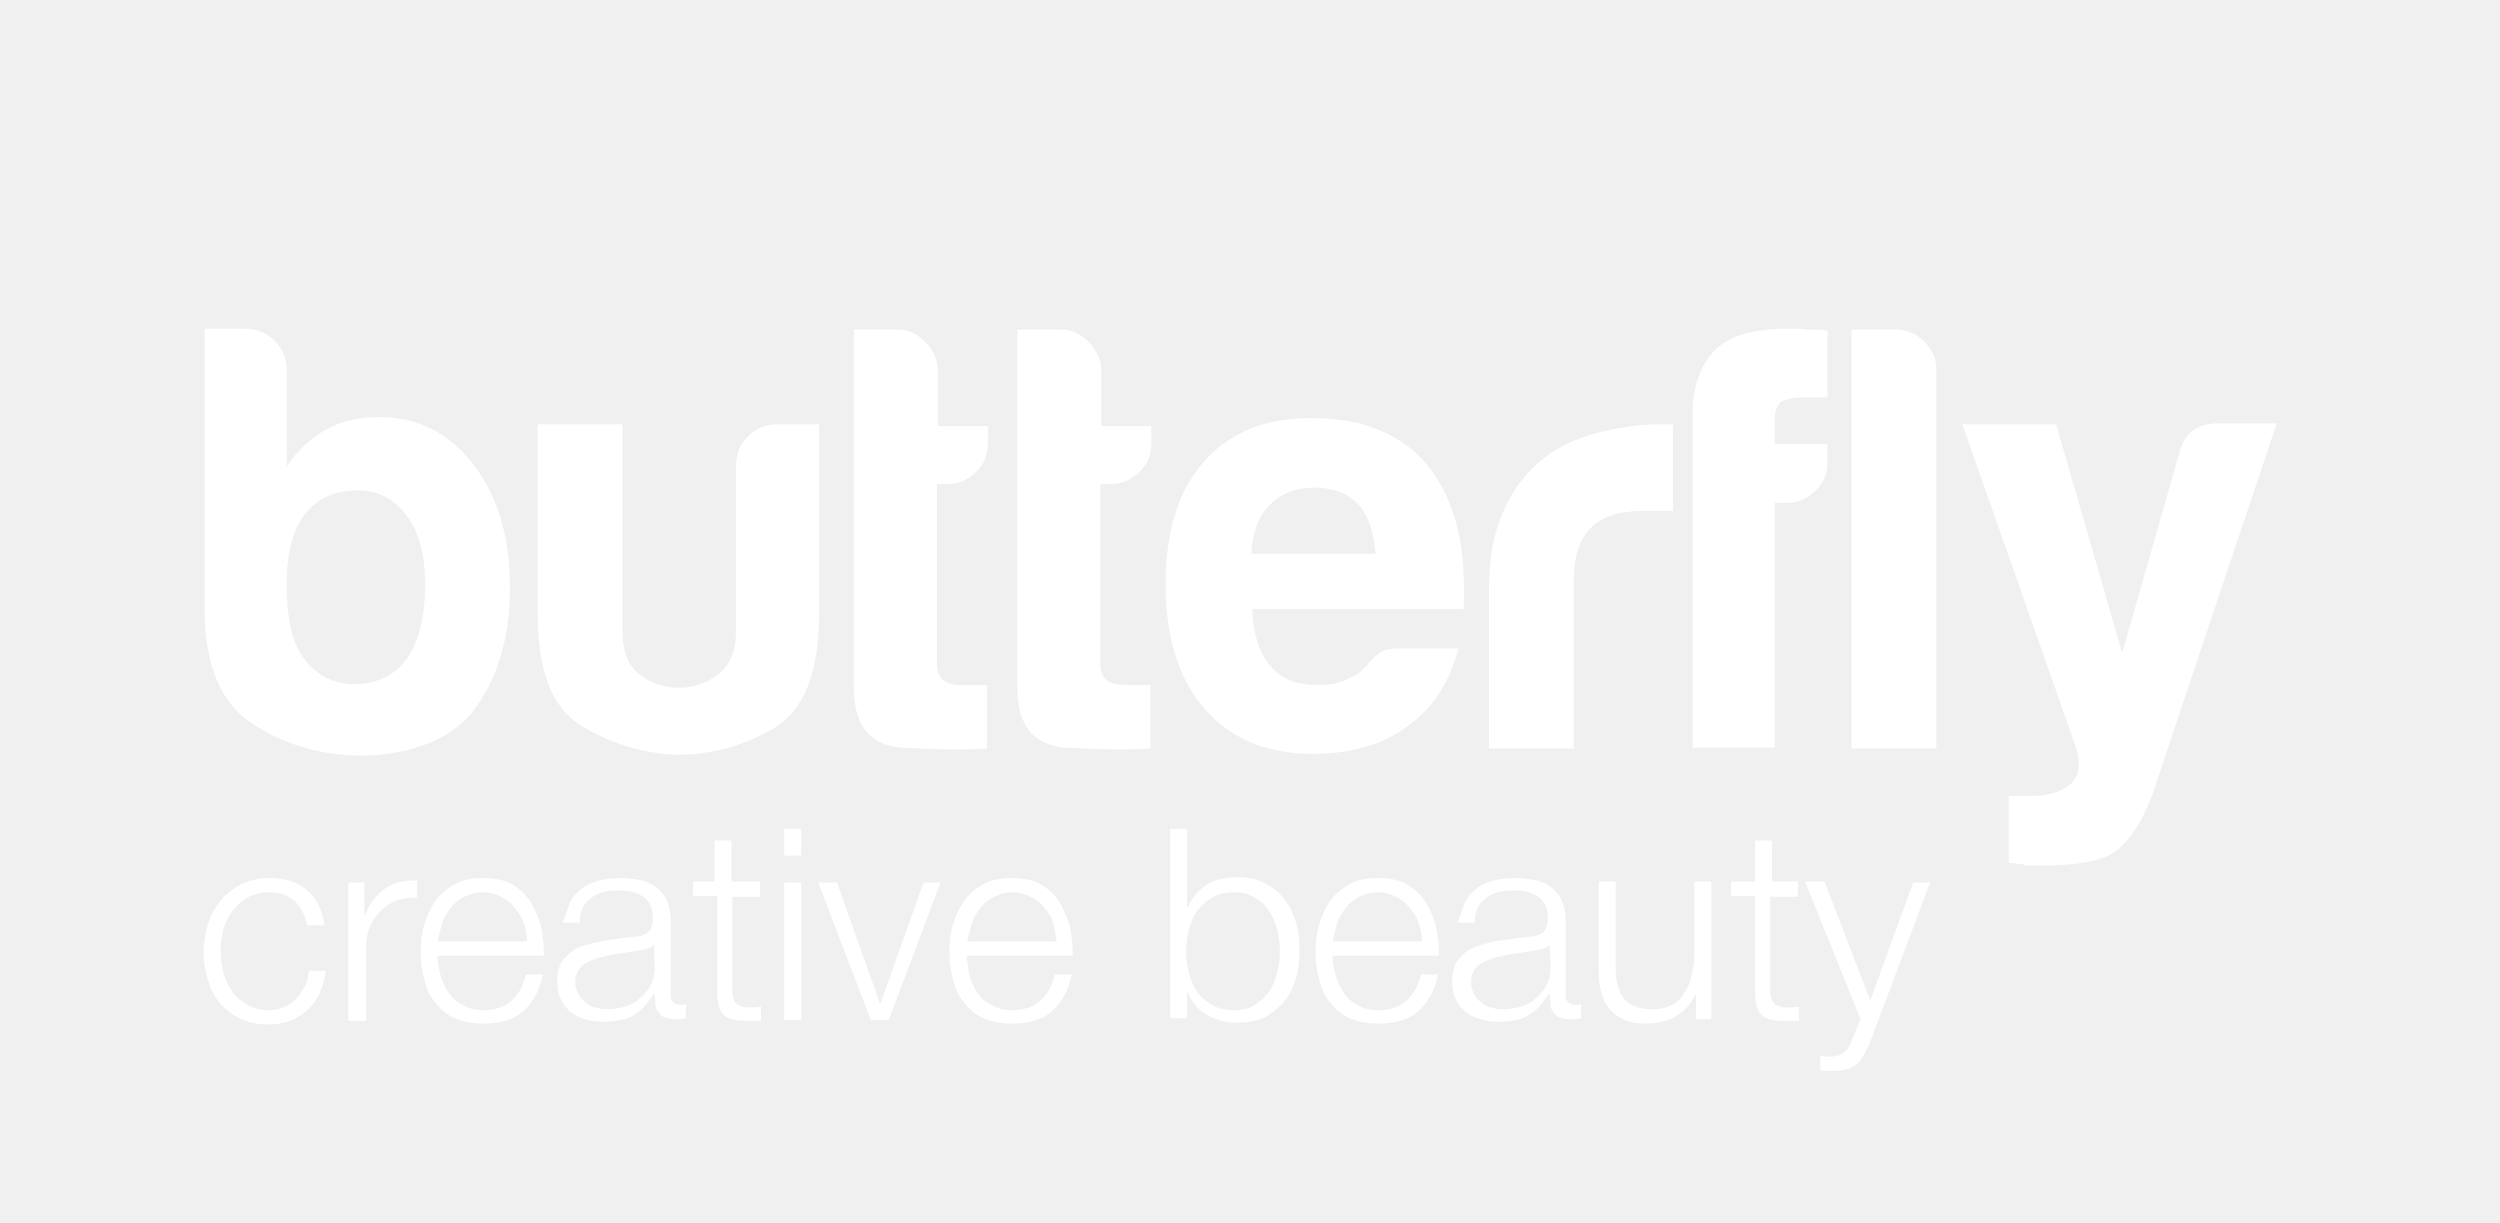
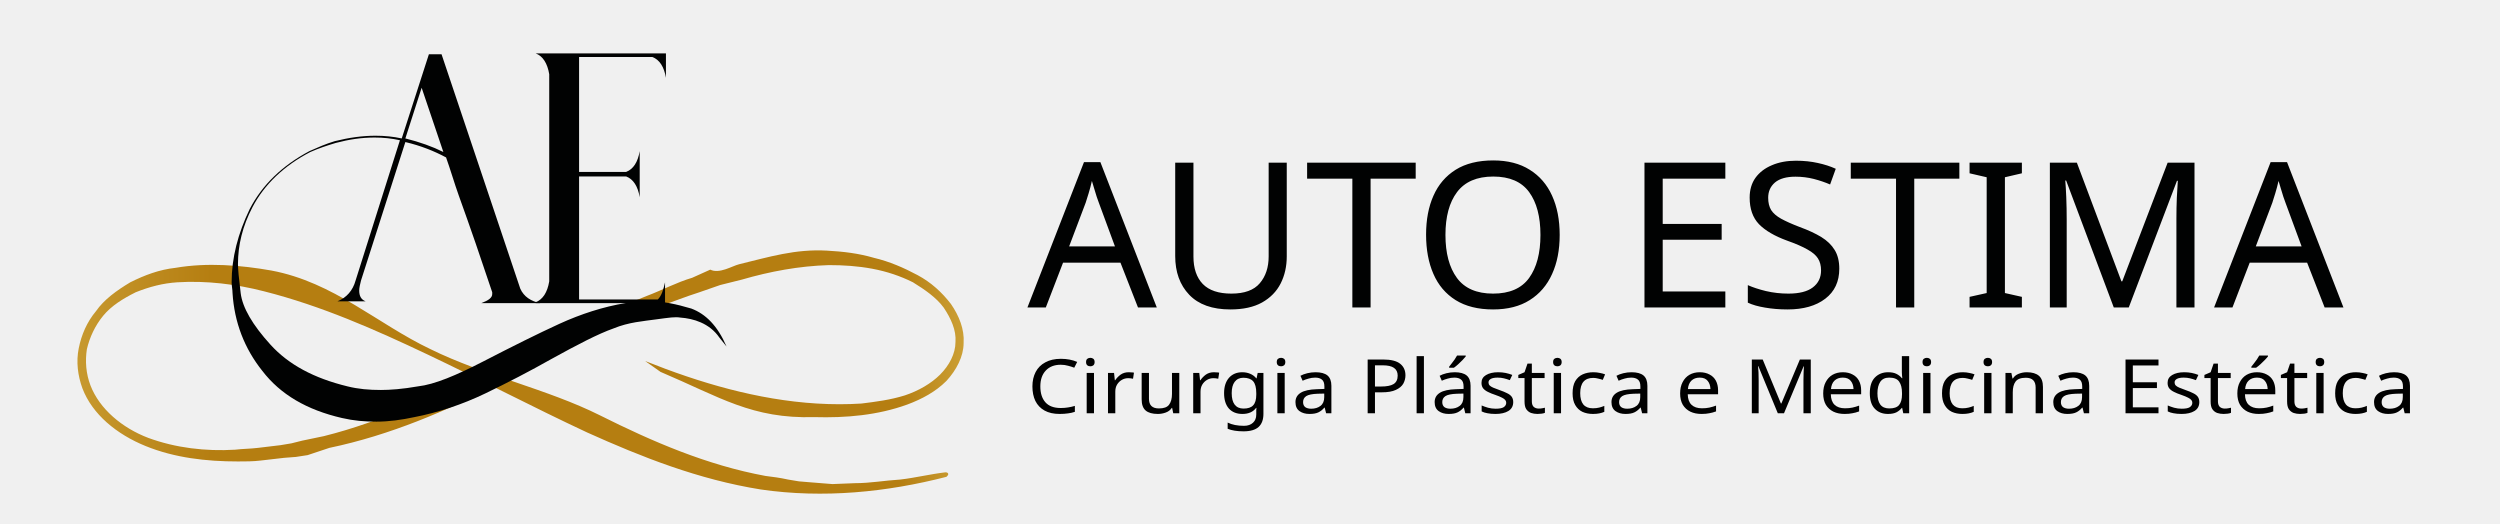
- <svg xmlns="http://www.w3.org/2000/svg" version="1.1" x="0px" y="0px" viewBox="0 0 279.9 136.9" style="enable-background:new 0 0 279.9 136.9;" xml:space="preserve">
+ <svg xmlns="http://www.w3.org/2000/svg" version="1.1" id="Layer_1" x="0px" y="0px" viewBox="0 0 276.3 57.9" style="enable-background:new 0 0 276.3 57.9;" xml:space="preserve">
  <style type="text/css">
- 	.st0{fill:#FFFFFF;}
+ 	.st0{fill:url(#SVGID_1_);}
+ 	.st1{fill:#010202;}
+ 	.st2{font-family:'Helvetica-Light';}
+ 	.st3{font-size:8.306px;}
+ 	.st4{font-family:'OriyaMN';}
+ 	.st5{font-size:22.403px;}
</style>
-   <g id="BG">
- </g>
-   <g id="graphics">
+   <g>
+     <linearGradient id="SVGID_1_" gradientUnits="userSpaceOnUse" x1="8.521" y1="41.152" x2="106.812" y2="41.152">
+       <stop offset="0" style="stop-color:#C7992F" />
+       <stop offset="0.151" style="stop-color:#B57E11" />
+       <stop offset="0.926" style="stop-color:#B57E11" />
+       <stop offset="0.935" style="stop-color:#B88317" />
+       <stop offset="1" style="stop-color:#CDA136" />
+     </linearGradient>
+     <path class="st0" d="M71.3,39.9c6,2.4,12.4,4.3,19,4.7c1.7,0.1,3.3,0.1,4.9,0c1.6-0.2,3.2-0.4,4.8-0.9c1.5-0.5,2.9-1.3,3.9-2.3   c1-1,1.7-2.3,1.7-3.6c0.1-1.3-0.5-2.6-1.3-3.8c-0.8-1.1-2.1-2-3.4-2.8c-1.4-0.7-2.9-1.2-4.5-1.5c-1.6-0.3-3.2-0.4-4.8-0.4   c-3.3,0.1-6.5,0.7-9.6,1.6c-0.8,0.2-1.6,0.4-2.4,0.6l-2.3,0.8c-1.6,0.5-3,1.1-4.6,1.6c-6,2.4-11.6,5.5-17.5,8.5   c-5.8,3-12.1,5.7-18.8,7.1L34,50.3l-1.3,0.2l-1.3,0.1l-2.6,0.3C28,51,27.1,51,26.3,51c-3.5,0-7-0.4-10.2-1.7   c-3.2-1.3-5.9-3.5-7-6.4c-0.5-1.4-0.7-2.9-0.4-4.4c0.3-1.5,0.9-2.9,1.9-4.1c0.9-1.3,2.3-2.3,3.8-3.2c1.6-0.8,3.2-1.4,5-1.6   c3.5-0.6,7.2-0.3,10.6,0.3c6.9,1.3,11.7,5.9,17.6,8.7c5.9,2.9,12.9,4.4,18.7,7.3c5.8,2.9,11.8,5.5,18.3,6.7   c0.8,0.1,1.6,0.2,2.5,0.4l1.2,0.2l1.2,0.1l2.5,0.2l2.5-0.1c1.7,0,3.3-0.3,5-0.4c1.7-0.2,3.3-0.6,5-0.8l0,0c0.2,0,0.3,0.1,0.3,0.2   c0,0.1-0.1,0.2-0.2,0.3C98,54.4,91,55.1,84.1,54.1c-6.9-1.1-13.2-3.6-19.2-6.3c-6-2.8-11.7-5.8-17.6-8.6c-5.9-2.8-11.8-5.4-18.1-7   c-3.1-0.8-6.4-1.2-9.6-1c-1.6,0.1-3.1,0.5-4.6,1.1c-1.4,0.7-2.7,1.5-3.6,2.6c-0.9,1.1-1.5,2.4-1.8,3.7c-0.2,1.3-0.1,2.7,0.4,4   c1,2.6,3.5,4.7,6.4,5.8c3,1.1,6.3,1.5,9.6,1.3c0.8-0.1,1.7-0.1,2.5-0.2l2.5-0.3l1.2-0.2l1.2-0.3l2.4-0.5c6.4-1.6,12.3-4.4,17.9-7.5   c5.6-3.1,11.6-5.5,17.8-8c1.6-0.6,3.3-1.5,5-2l2-0.9c1,0.5,2.4-0.4,3.2-0.6c3.3-0.8,6.2-1.7,9.7-1.5c1.8,0.1,3.5,0.3,5.2,0.8   c1.7,0.4,3.3,1.1,4.8,1.9c1.5,0.8,2.7,1.9,3.7,3.2c0.9,1.3,1.5,2.8,1.4,4.3c0,1.5-0.8,3-1.9,4.2c-1.2,1.2-2.7,2-4.3,2.6   c-3.3,1.2-6.8,1.5-10.3,1.4c-6.9,0.2-10.4-2.2-17-5" />
    <g>
-       <g>
-         <path class="st0" d="M33,100.9c-0.7-0.7-1.7-1-2.9-1c-0.9,0-1.7,0.2-2.4,0.6c-0.7,0.4-1.2,0.9-1.7,1.5c-0.4,0.6-0.8,1.3-1,2.1     c-0.2,0.8-0.3,1.6-0.3,2.4c0,0.8,0.1,1.6,0.3,2.4c0.2,0.8,0.6,1.5,1,2.1c0.4,0.6,1,1.1,1.7,1.5c0.7,0.4,1.5,0.6,2.4,0.6     c0.6,0,1.1-0.1,1.6-0.3c0.5-0.2,1-0.5,1.4-0.9c0.4-0.4,0.7-0.9,1-1.4c0.3-0.5,0.4-1.1,0.5-1.8h1.9c-0.3,1.9-0.9,3.3-2.1,4.4     c-1.1,1-2.6,1.6-4.3,1.6c-1.2,0-2.2-0.2-3.1-0.6c-0.9-0.4-1.7-1-2.3-1.7c-0.6-0.7-1.1-1.6-1.4-2.6c-0.3-1-0.5-2-0.5-3.2     c0-1.1,0.2-2.2,0.5-3.2c0.3-1,0.8-1.8,1.4-2.6c0.6-0.7,1.4-1.3,2.3-1.8c0.9-0.4,1.9-0.7,3.1-0.7c1.7,0,3.1,0.4,4.2,1.3     c1.1,0.9,1.8,2.2,2,4h-1.9C34.1,102.4,33.7,101.5,33,100.9z" />
-         <path class="st0" d="M40.8,98.8v3.6h0.1c0.5-1.3,1.2-2.2,2.2-2.9c1-0.7,2.2-1,3.6-0.9v1.9c-0.9,0-1.6,0.1-2.3,0.3     c-0.7,0.3-1.3,0.7-1.8,1.2c-0.5,0.5-0.9,1.1-1.2,1.8c-0.3,0.7-0.4,1.4-0.4,2.3v8.2H39V98.8H40.8z" />
-         <path class="st0" d="M49.3,109.1c0.2,0.7,0.5,1.4,0.9,2c0.4,0.6,0.9,1.1,1.6,1.4c0.6,0.4,1.4,0.6,2.3,0.6c1.4,0,2.5-0.4,3.2-1.1     c0.8-0.7,1.3-1.7,1.6-2.9h1.9c-0.4,1.8-1.1,3.1-2.2,4.1c-1.1,1-2.6,1.4-4.5,1.4c-1.2,0-2.3-0.2-3.2-0.6c-0.9-0.4-1.6-1-2.2-1.8     c-0.6-0.7-1-1.6-1.2-2.6c-0.3-1-0.4-2-0.4-3.1c0-1,0.1-2,0.4-3c0.3-1,0.7-1.8,1.2-2.6c0.6-0.8,1.3-1.4,2.2-1.9     c0.9-0.5,1.9-0.7,3.2-0.7c1.2,0,2.3,0.2,3.2,0.7c0.9,0.5,1.6,1.2,2.1,2c0.5,0.8,0.9,1.7,1.2,2.8c0.2,1,0.3,2.1,0.3,3.2H49     C49,107.7,49.1,108.4,49.3,109.1z M58.6,103.3c-0.2-0.7-0.6-1.2-1-1.7c-0.4-0.5-0.9-0.9-1.5-1.2c-0.6-0.3-1.3-0.5-2-0.5     c-0.8,0-1.5,0.2-2.1,0.5c-0.6,0.3-1.1,0.7-1.5,1.2c-0.4,0.5-0.8,1.1-1,1.8c-0.2,0.7-0.4,1.4-0.5,2h10     C59,104.7,58.9,104,58.6,103.3z" />
-         <path class="st0" d="M63.8,101.1c0.3-0.7,0.8-1.2,1.3-1.6c0.5-0.4,1.2-0.7,1.9-0.9c0.7-0.2,1.6-0.3,2.5-0.3c0.7,0,1.4,0.1,2,0.2     c0.7,0.1,1.3,0.4,1.8,0.7c0.5,0.4,1,0.9,1.3,1.5c0.3,0.6,0.5,1.5,0.5,2.5v8.2c0,0.8,0.4,1.1,1.1,1.1c0.2,0,0.4,0,0.6-0.1v1.6     c-0.2,0-0.4,0.1-0.6,0.1c-0.2,0-0.4,0-0.6,0c-0.5,0-0.9-0.1-1.2-0.2c-0.3-0.1-0.5-0.3-0.7-0.6c-0.2-0.2-0.3-0.5-0.3-0.9     c0-0.3-0.1-0.7-0.1-1.1h-0.1c-0.3,0.5-0.7,0.9-1,1.3c-0.3,0.4-0.7,0.7-1.2,1c-0.4,0.3-0.9,0.5-1.5,0.6c-0.5,0.1-1.2,0.2-2,0.2     c-0.7,0-1.4-0.1-2-0.3c-0.6-0.2-1.2-0.4-1.6-0.8c-0.5-0.4-0.8-0.8-1.1-1.4c-0.3-0.6-0.4-1.2-0.4-2c0-1.1,0.2-1.9,0.7-2.5     c0.5-0.6,1.1-1.1,1.9-1.4c0.8-0.3,1.7-0.5,2.7-0.7c1-0.1,2-0.3,3-0.4c0.4,0,0.7-0.1,1-0.1c0.3-0.1,0.5-0.2,0.7-0.3     c0.2-0.1,0.4-0.4,0.5-0.6c0.1-0.3,0.2-0.6,0.2-1c0-0.6-0.1-1.2-0.3-1.6c-0.2-0.4-0.5-0.7-0.9-1c-0.4-0.2-0.8-0.4-1.3-0.5     c-0.5-0.1-1-0.1-1.6-0.1c-1.2,0-2.2,0.3-2.9,0.9c-0.8,0.6-1.2,1.5-1.2,2.7h-1.9C63.3,102.6,63.5,101.8,63.8,101.1z M73.2,105.7     c-0.1,0.2-0.3,0.4-0.7,0.5c-0.3,0.1-0.6,0.2-0.9,0.2c-0.8,0.1-1.6,0.3-2.5,0.4c-0.8,0.1-1.6,0.3-2.3,0.5     c-0.7,0.2-1.3,0.5-1.7,0.9c-0.4,0.4-0.7,1-0.7,1.7c0,0.5,0.1,0.9,0.3,1.3c0.2,0.4,0.4,0.7,0.8,1c0.3,0.3,0.7,0.5,1.1,0.6     c0.4,0.1,0.8,0.2,1.3,0.2c0.7,0,1.4-0.1,2.1-0.3c0.7-0.2,1.2-0.5,1.7-1c0.5-0.4,0.9-0.9,1.2-1.5c0.3-0.6,0.4-1.3,0.4-2     L73.2,105.7L73.2,105.7z" />
-         <path class="st0" d="M85.1,98.8v1.6h-3.1v10.4c0,0.6,0.1,1.1,0.3,1.4c0.2,0.3,0.6,0.5,1.3,0.6c0.5,0,1.1,0,1.6-0.1v1.6     c-0.3,0-0.6,0-0.8,0c-0.3,0-0.6,0-0.8,0c-1.3,0-2.1-0.2-2.6-0.7c-0.5-0.5-0.7-1.4-0.7-2.7v-10.6h-2.7v-1.6H80v-4.6h1.9v4.6H85.1z     " />
-         <path class="st0" d="M89.7,92.8v3h-1.9v-3H89.7z M89.7,98.8v15.4h-1.9V98.8H89.7z" />
-         <path class="st0" d="M93.7,98.8l4.8,13.5h0.1l4.8-13.5h1.9l-5.8,15.4h-2l-5.9-15.4H93.7z" />
-         <path class="st0" d="M108.5,109.1c0.2,0.7,0.5,1.4,0.9,2c0.4,0.6,0.9,1.1,1.6,1.4c0.6,0.4,1.4,0.6,2.3,0.6c1.4,0,2.5-0.4,3.2-1.1     c0.8-0.7,1.3-1.7,1.6-2.9h1.9c-0.4,1.8-1.1,3.1-2.2,4.1c-1.1,1-2.6,1.4-4.5,1.4c-1.2,0-2.3-0.2-3.2-0.6c-0.9-0.4-1.6-1-2.2-1.8     c-0.6-0.7-1-1.6-1.2-2.6c-0.3-1-0.4-2-0.4-3.1c0-1,0.1-2,0.4-3c0.3-1,0.7-1.8,1.2-2.6c0.6-0.8,1.3-1.4,2.2-1.9     c0.9-0.5,1.9-0.7,3.2-0.7c1.2,0,2.3,0.2,3.2,0.7c0.9,0.5,1.6,1.2,2.1,2c0.5,0.8,0.9,1.7,1.2,2.8c0.2,1,0.3,2.1,0.3,3.2h-11.9     C108.3,107.7,108.4,108.4,108.5,109.1z M117.9,103.3c-0.2-0.7-0.6-1.2-1-1.7c-0.4-0.5-0.9-0.9-1.5-1.2c-0.6-0.3-1.3-0.5-2-0.5     c-0.8,0-1.5,0.2-2.1,0.5c-0.6,0.3-1.1,0.7-1.5,1.2c-0.4,0.5-0.8,1.1-1,1.8c-0.2,0.7-0.4,1.4-0.5,2h10     C118.2,104.7,118.1,104,117.9,103.3z" />
-         <path class="st0" d="M132.9,92.8v8.8h0.1c0.2-0.6,0.5-1,0.9-1.5c0.4-0.4,0.8-0.8,1.3-1.1c0.5-0.3,1-0.5,1.6-0.6     c0.6-0.1,1.1-0.2,1.7-0.2c1.2,0,2.2,0.2,3.1,0.7c0.9,0.4,1.6,1,2.2,1.8c0.6,0.7,1,1.6,1.3,2.6c0.3,1,0.4,2,0.4,3.1     c0,1.1-0.1,2.1-0.4,3.1c-0.3,1-0.7,1.9-1.3,2.6c-0.6,0.7-1.3,1.3-2.2,1.8c-0.9,0.4-1.9,0.6-3.1,0.6c-1.3,0-2.4-0.3-3.4-0.9     s-1.7-1.4-2.1-2.5h-0.1v2.9H131V92.8H132.9z M143,104.1c-0.2-0.8-0.5-1.5-0.9-2.1c-0.4-0.6-0.9-1.1-1.6-1.5     c-0.6-0.4-1.4-0.6-2.3-0.6c-1,0-1.8,0.2-2.5,0.6c-0.7,0.4-1.2,0.9-1.7,1.5c-0.4,0.6-0.7,1.3-0.9,2.1c-0.2,0.8-0.3,1.6-0.3,2.4     c0,0.8,0.1,1.6,0.3,2.4c0.2,0.8,0.5,1.5,0.9,2.1c0.4,0.6,1,1.1,1.7,1.5c0.7,0.4,1.5,0.6,2.5,0.6c0.9,0,1.7-0.2,2.3-0.6     c0.6-0.4,1.2-0.9,1.6-1.5c0.4-0.6,0.7-1.3,0.9-2.1c0.2-0.8,0.3-1.6,0.3-2.4C143.3,105.7,143.2,104.9,143,104.1z" />
-         <path class="st0" d="M149.5,109.1c0.2,0.7,0.5,1.4,0.9,2c0.4,0.6,0.9,1.1,1.6,1.4c0.6,0.4,1.4,0.6,2.3,0.6c1.4,0,2.5-0.4,3.2-1.1     c0.8-0.7,1.3-1.7,1.6-2.9h1.9c-0.4,1.8-1.1,3.1-2.2,4.1c-1.1,1-2.6,1.4-4.5,1.4c-1.2,0-2.3-0.2-3.2-0.6c-0.9-0.4-1.6-1-2.2-1.8     c-0.6-0.7-1-1.6-1.2-2.6c-0.3-1-0.4-2-0.4-3.1c0-1,0.1-2,0.4-3c0.3-1,0.7-1.8,1.2-2.6c0.6-0.8,1.3-1.4,2.2-1.9     c0.9-0.5,1.9-0.7,3.2-0.7c1.2,0,2.3,0.2,3.2,0.7c0.9,0.5,1.6,1.2,2.1,2c0.5,0.8,0.9,1.7,1.2,2.8c0.2,1,0.3,2.1,0.3,3.2h-11.9     C149.2,107.7,149.3,108.4,149.5,109.1z M158.8,103.3c-0.2-0.7-0.6-1.2-1-1.7c-0.4-0.5-0.9-0.9-1.5-1.2c-0.6-0.3-1.3-0.5-2-0.5     c-0.8,0-1.5,0.2-2.1,0.5c-0.6,0.3-1.1,0.7-1.5,1.2c-0.4,0.5-0.8,1.1-1,1.8c-0.2,0.7-0.4,1.4-0.5,2h10     C159.2,104.7,159.1,104,158.8,103.3z" />
-         <path class="st0" d="M164,101.1c0.3-0.7,0.8-1.2,1.3-1.6c0.5-0.4,1.2-0.7,1.9-0.9c0.7-0.2,1.6-0.3,2.5-0.3c0.7,0,1.4,0.1,2,0.2     c0.7,0.1,1.3,0.4,1.8,0.7c0.5,0.4,1,0.9,1.3,1.5c0.3,0.6,0.5,1.5,0.5,2.5v8.2c0,0.8,0.4,1.1,1.1,1.1c0.2,0,0.4,0,0.6-0.1v1.6     c-0.2,0-0.4,0.1-0.6,0.1c-0.2,0-0.4,0-0.6,0c-0.5,0-0.9-0.1-1.2-0.2c-0.3-0.1-0.5-0.3-0.7-0.6c-0.2-0.2-0.3-0.5-0.3-0.9     c0-0.3-0.1-0.7-0.1-1.1h-0.1c-0.3,0.5-0.7,0.9-1,1.3c-0.3,0.4-0.7,0.7-1.2,1c-0.4,0.3-0.9,0.5-1.5,0.6c-0.5,0.1-1.2,0.2-2,0.2     c-0.7,0-1.4-0.1-2-0.3c-0.6-0.2-1.2-0.4-1.6-0.8c-0.5-0.4-0.8-0.8-1.1-1.4c-0.3-0.6-0.4-1.2-0.4-2c0-1.1,0.2-1.9,0.7-2.5     c0.5-0.6,1.1-1.1,1.9-1.4c0.8-0.3,1.7-0.5,2.7-0.7c1-0.1,2-0.3,3-0.4c0.4,0,0.7-0.1,1-0.1c0.3-0.1,0.5-0.2,0.7-0.3     c0.2-0.1,0.4-0.4,0.5-0.6c0.1-0.3,0.2-0.6,0.2-1c0-0.6-0.1-1.2-0.3-1.6c-0.2-0.4-0.5-0.7-0.9-1c-0.4-0.2-0.8-0.4-1.3-0.5     c-0.5-0.1-1-0.1-1.6-0.1c-1.2,0-2.2,0.3-2.9,0.9c-0.8,0.6-1.2,1.5-1.2,2.7h-1.9C163.5,102.6,163.7,101.8,164,101.1z M173.5,105.7     c-0.1,0.2-0.3,0.4-0.7,0.5c-0.3,0.1-0.6,0.2-0.9,0.2c-0.8,0.1-1.6,0.3-2.5,0.4c-0.8,0.1-1.6,0.3-2.3,0.5     c-0.7,0.2-1.3,0.5-1.7,0.9c-0.4,0.4-0.7,1-0.7,1.7c0,0.5,0.1,0.9,0.3,1.3c0.2,0.4,0.4,0.7,0.8,1c0.3,0.3,0.7,0.5,1.1,0.6     c0.4,0.1,0.8,0.2,1.3,0.2c0.7,0,1.4-0.1,2.1-0.3c0.7-0.2,1.2-0.5,1.7-1c0.5-0.4,0.9-0.9,1.2-1.5c0.3-0.6,0.4-1.3,0.4-2     L173.5,105.7L173.5,105.7z" />
-         <path class="st0" d="M189.9,114.2v-2.8h-0.1c-0.5,1-1.2,1.8-2.2,2.4c-0.9,0.5-2,0.8-3.2,0.8c-1,0-1.8-0.1-2.5-0.4     c-0.7-0.3-1.2-0.7-1.7-1.2c-0.4-0.5-0.7-1.1-0.9-1.8c-0.2-0.7-0.3-1.5-0.3-2.5v-10h1.9v10c0,1.4,0.4,2.5,1,3.2     c0.6,0.7,1.7,1.1,3.2,1.1c0.8,0,1.5-0.2,2.1-0.5c0.6-0.3,1.1-0.8,1.4-1.4c0.4-0.6,0.7-1.2,0.8-2c0.2-0.7,0.3-1.5,0.3-2.3v-8.1     h1.9v15.4H189.9z" />
-         <path class="st0" d="M201.3,98.8v1.6h-3.1v10.4c0,0.6,0.1,1.1,0.3,1.4c0.2,0.3,0.6,0.5,1.3,0.6c0.5,0,1.1,0,1.6-0.1v1.6     c-0.3,0-0.6,0-0.8,0c-0.3,0-0.6,0-0.8,0c-1.3,0-2.1-0.2-2.6-0.7c-0.5-0.5-0.7-1.4-0.7-2.7v-10.6h-2.7v-1.6h2.7v-4.6h1.9v4.6     H201.3z" />
-         <path class="st0" d="M204.3,98.8l5.1,13.2l4.8-13.2h1.9l-6.7,17.8c-0.3,0.7-0.5,1.2-0.8,1.6c-0.2,0.4-0.5,0.8-0.8,1     c-0.3,0.2-0.6,0.4-1,0.5c-0.4,0.1-0.9,0.2-1.5,0.2c-0.4,0-0.7,0-0.9,0c-0.2,0-0.4,0-0.6-0.1v-1.6c0.2,0,0.4,0.1,0.6,0.1     c0.2,0,0.4,0,0.6,0c0.4,0,0.8-0.1,1-0.2c0.3-0.1,0.5-0.3,0.7-0.5c0.2-0.2,0.4-0.5,0.5-0.8c0.1-0.3,0.3-0.6,0.4-1l0.7-1.7     l-6.2-15.4H204.3z" />
-       </g>
+       <path class="st1" d="M79.5,37.3c-1.1-1.6-2.9-2.1-4.3-2.2c-0.6-0.1-1.2,0-2.7,0.2c-1.4,0.2-3,0.3-4.7,1c-1.7,0.6-4,1.8-6.9,3.4    c-2.3,1.3-4.8,2.6-7.3,3.8c-2.5,1.2-5.2,2.1-7.8,2.6c-1.4,0.3-2.8,0.5-4.2,0.5c-1.3,0-2.5-0.1-3.8-0.4c-3.9-0.9-6.8-2.6-8.8-5.2    c-2-2.5-3.1-5.4-3.3-8.6c0-0.4-0.1-0.8-0.1-1.2c0-2.7,0.7-5.4,2-8.1c1.4-2.7,3.6-4.8,6.6-6.4c0.9-0.4,1.8-0.8,2.8-1.1    c1.6-0.4,3.1-0.6,4.5-0.6c1,0,2,0.1,2.9,0.3l3-9.3h1.4l8.7,25.9c0.4,0.9,1.2,1.4,2.2,1.6h-6.5c0.8-0.3,1.2-0.6,1.2-1    c0-0.1,0-0.1,0-0.2c-1.2-3.6-2.4-7.1-3.7-10.7c-0.5-1.4-0.9-2.8-1.4-4.2c-1.3-0.7-2.8-1.3-4.5-1.7l-4.9,15.3    c-0.1,0.4-0.2,0.8-0.2,1.1c0,0.6,0.2,1,0.7,1.2h-3.1c1-0.4,1.7-1.2,2-2.3l4.9-15.5c-0.9-0.2-1.8-0.3-2.8-0.3    c-1.4,0-2.8,0.2-4.3,0.6c-1,0.3-1.9,0.6-2.8,1c-2.9,1.5-5.1,3.6-6.4,6.1c-1.1,2.1-1.6,4.2-1.6,6.3c0,0.5,0.1,1.6,0.3,3.2    c0.2,1.6,1.3,3.5,3.3,5.7c2,2.2,4.8,3.7,8.5,4.6c1.2,0.3,2.4,0.4,3.7,0.4c1,0,2.4-0.1,4.1-0.4c1.8-0.2,4.2-1.2,7.3-2.8    c3.1-1.6,5.9-3,8.3-4.1c2.4-1.1,4.9-1.9,7.3-2.3c1-0.2,1.9-0.2,2.8-0.2c1.4,0,2.8,0.3,4.5,0.8c1.6,0.6,2.9,1.9,3.9,4.2 M80.3,43.8     M46.6,9.7l-1.8,5.6c1.6,0.4,3,0.9,4.2,1.5L46.6,9.7z" />
+       <path class="st1" d="M59.2,33.4c0.8-0.3,1.3-1.1,1.5-2.3V8.2c-0.2-1.2-0.7-2-1.5-2.3h14.4v2.7c-0.2-1.2-0.7-2-1.5-2.3H64V19h5.2    c0.8-0.3,1.3-1.1,1.5-2.3v5.1c-0.2-1.2-0.7-2-1.5-2.3H64v13.6h8.7c0.4-0.4,0.6-1,0.8-1.9v2.3H59.2z" />
+     </g>
+   </g>
+   <g>
+     <g>
+       <text transform="matrix(1.1 0 0 1 113.5519 45.6712)" class="st2 st3">Cirurgia Plástica e Medicina Estética</text>
    </g>
    <g>
-       <g>
-         <path class="st0" d="M32.1,41.4v10.9c1-1.7,2.5-3.1,4.4-4.2c1.6-0.9,3.6-1.4,6-1.4c4.3,0,7.8,1.8,10.5,5.3     c2.7,3.5,4.1,8.1,4.1,13.8c0,5.6-1.4,10.2-4.1,13.8c-1.4,1.7-3.2,3-5.5,3.8c-2.3,0.8-4.6,1.2-6.9,1.2c-4.4,0-8.4-1.1-12.1-3.4     c-3.7-2.3-5.6-6.6-5.6-13.1V36.8h4.6c1.3,0,2.4,0.5,3.3,1.4C31.6,39,32.1,40.1,32.1,41.4z M47.6,65.4c0-3.3-0.7-5.8-2-7.6     c-1.4-1.9-3.2-2.9-5.6-2.9c-2.5,0-4.5,0.9-5.9,2.7c-1.4,1.9-2,4.5-2,7.8c0,3.8,0.6,6.6,1.9,8.3c1.4,1.9,3.3,2.9,5.7,2.9     c2.5,0,4.5-1,5.9-2.9C46.9,71.8,47.6,69,47.6,65.4z" />
-         <path class="st0" d="M91.7,47.5v21.3c0,6.5-1.7,10.7-5,12.7c-3.4,2-7,3-11,3c-3.9-0.2-7.5-1.3-10.7-3.3c-3.2-2-4.8-6.1-4.8-12.4     V47.5h9.5v23.2c0,2.2,0.6,3.8,1.9,4.8c1.3,1,2.7,1.5,4.4,1.5c1.6,0,3.1-0.5,4.4-1.5c1.3-1,2-2.6,2-4.8V52.2     c0-1.3,0.4-2.4,1.3-3.3c0.9-0.9,2-1.4,3.3-1.4H91.7z" />
-         <path class="st0" d="M110.7,83.8c-3,0.2-6.3,0.1-9.8-0.1c-3.5-0.3-5.3-2.5-5.3-6.7V36.9h4.9c1.2,0,2.2,0.5,3.1,1.4     c0.9,0.9,1.4,2,1.4,3.3v6.1h5.6v1.9c0,1.4-0.5,2.5-1.4,3.3c-0.9,0.9-2,1.3-3.3,1.3h-1v20.2c0,1.5,0.9,2.3,2.7,2.3h2.9V83.8z" />
-         <path class="st0" d="M129,83.8c-3,0.2-6.3,0.1-9.8-0.1c-3.5-0.3-5.3-2.5-5.3-6.7V36.9h4.9c1.2,0,2.2,0.5,3.1,1.4     c0.9,0.9,1.4,2,1.4,3.3v6.1h5.6v1.9c0,1.4-0.5,2.5-1.4,3.3c-0.9,0.9-2,1.3-3.3,1.3h-1v20.2c0,1.5,0.9,2.3,2.7,2.3h2.9V83.8z" />
-         <path class="st0" d="M156.5,72.6h6.8c-1,3.8-2.9,6.7-5.7,8.7c-2.8,2.1-6.4,3.1-10.6,3.1c-5.2,0-9.2-1.7-12.1-5     c-2.9-3.3-4.4-8-4.4-14c0-5.8,1.4-10.4,4.2-13.6c2.9-3.4,7-5,12.1-5c5.5,0,9.7,1.6,12.7,4.9c2.9,3.4,4.4,8,4.4,14     c0,0.4,0,0.7,0,1c0,0.3,0,0.5,0,0.5c0,0.5,0,0.8-0.1,1h-23.6c0.1,2.8,0.8,4.9,2,6.3c1.2,1.5,3,2.2,5.3,2.2c1.5,0,2.9-0.3,4-1     c0.3-0.1,0.5-0.2,0.8-0.5c0.2-0.2,0.5-0.5,0.8-0.7c0.1-0.3,0.4-0.6,1-1.1C154.5,72.9,155.4,72.6,156.5,72.6z M140.1,62H154     c-0.2-2.5-0.8-4.3-1.9-5.5c-1.2-1.3-2.9-1.9-5-1.9c-2,0-3.6,0.6-4.9,1.9C140.9,57.8,140.2,59.6,140.1,62z" />
-         <path class="st0" d="M166.7,83.8V66.2c0-3.5,0.5-6.5,1.6-8.9c1-2.4,2.5-4.3,4.3-5.8c1.7-1.4,3.8-2.4,6.1-3c2.3-0.6,4.7-1,7.2-1     c0.2,0,0.4,0,0.7,0c0.3,0,0.5,0,0.7,0v9.7H184c-2.6,0-4.6,0.6-5.9,1.9c-1.3,1.3-1.9,3.3-1.9,6v18.7H166.7z" />
-         <path class="st0" d="M189.5,83.8V46.5c0-3.3,0.9-5.7,2.6-7.4c1.6-1.5,4.3-2.3,8-2.3c0.9,0,1.6,0,2.2,0.1c1,0,1.8,0,2.3,0.1v7.5     h-2.5c-1.3,0-2.2,0.2-2.7,0.5c-0.5,0.4-0.7,1.1-0.7,2.2v2.5h5.9v2c0,1.4-0.5,2.5-1.4,3.3c-0.9,0.9-2,1.3-3.1,1.3h-1.4v27.4H189.5     z" />
-         <path class="st0" d="M207.2,36.9h4.9c1.3,0,2.4,0.4,3.3,1.3c0.9,0.9,1.4,1.9,1.4,3.2v42.4h-9.5V36.9z" />
-         <path class="st0" d="M224.9,96.6v-7.5h2.6c1.8,0,3.2-0.4,4.3-1.3c1-0.9,1.2-2.3,0.6-4.2l-12.7-36.1h10.5l7.4,25.6l6.4-22.4     c0.5-2.2,2-3.3,4.4-3.3h6.5L241,88.9c-1.1,3-2.5,5.1-4.1,6.4c-1.6,1.1-4.3,1.6-8,1.6c-0.3,0-0.6,0-1,0c-0.4,0-0.7,0-1,0     c-0.3-0.1-0.6-0.2-1-0.2C225.5,96.7,225.2,96.6,224.9,96.6z" />
-       </g>
+       <text transform="matrix(1 0 0 1 113.5519 33.9808)" class="st1 st4 st5">AUTO ESTIMA</text>
    </g>
  </g>
</svg>
